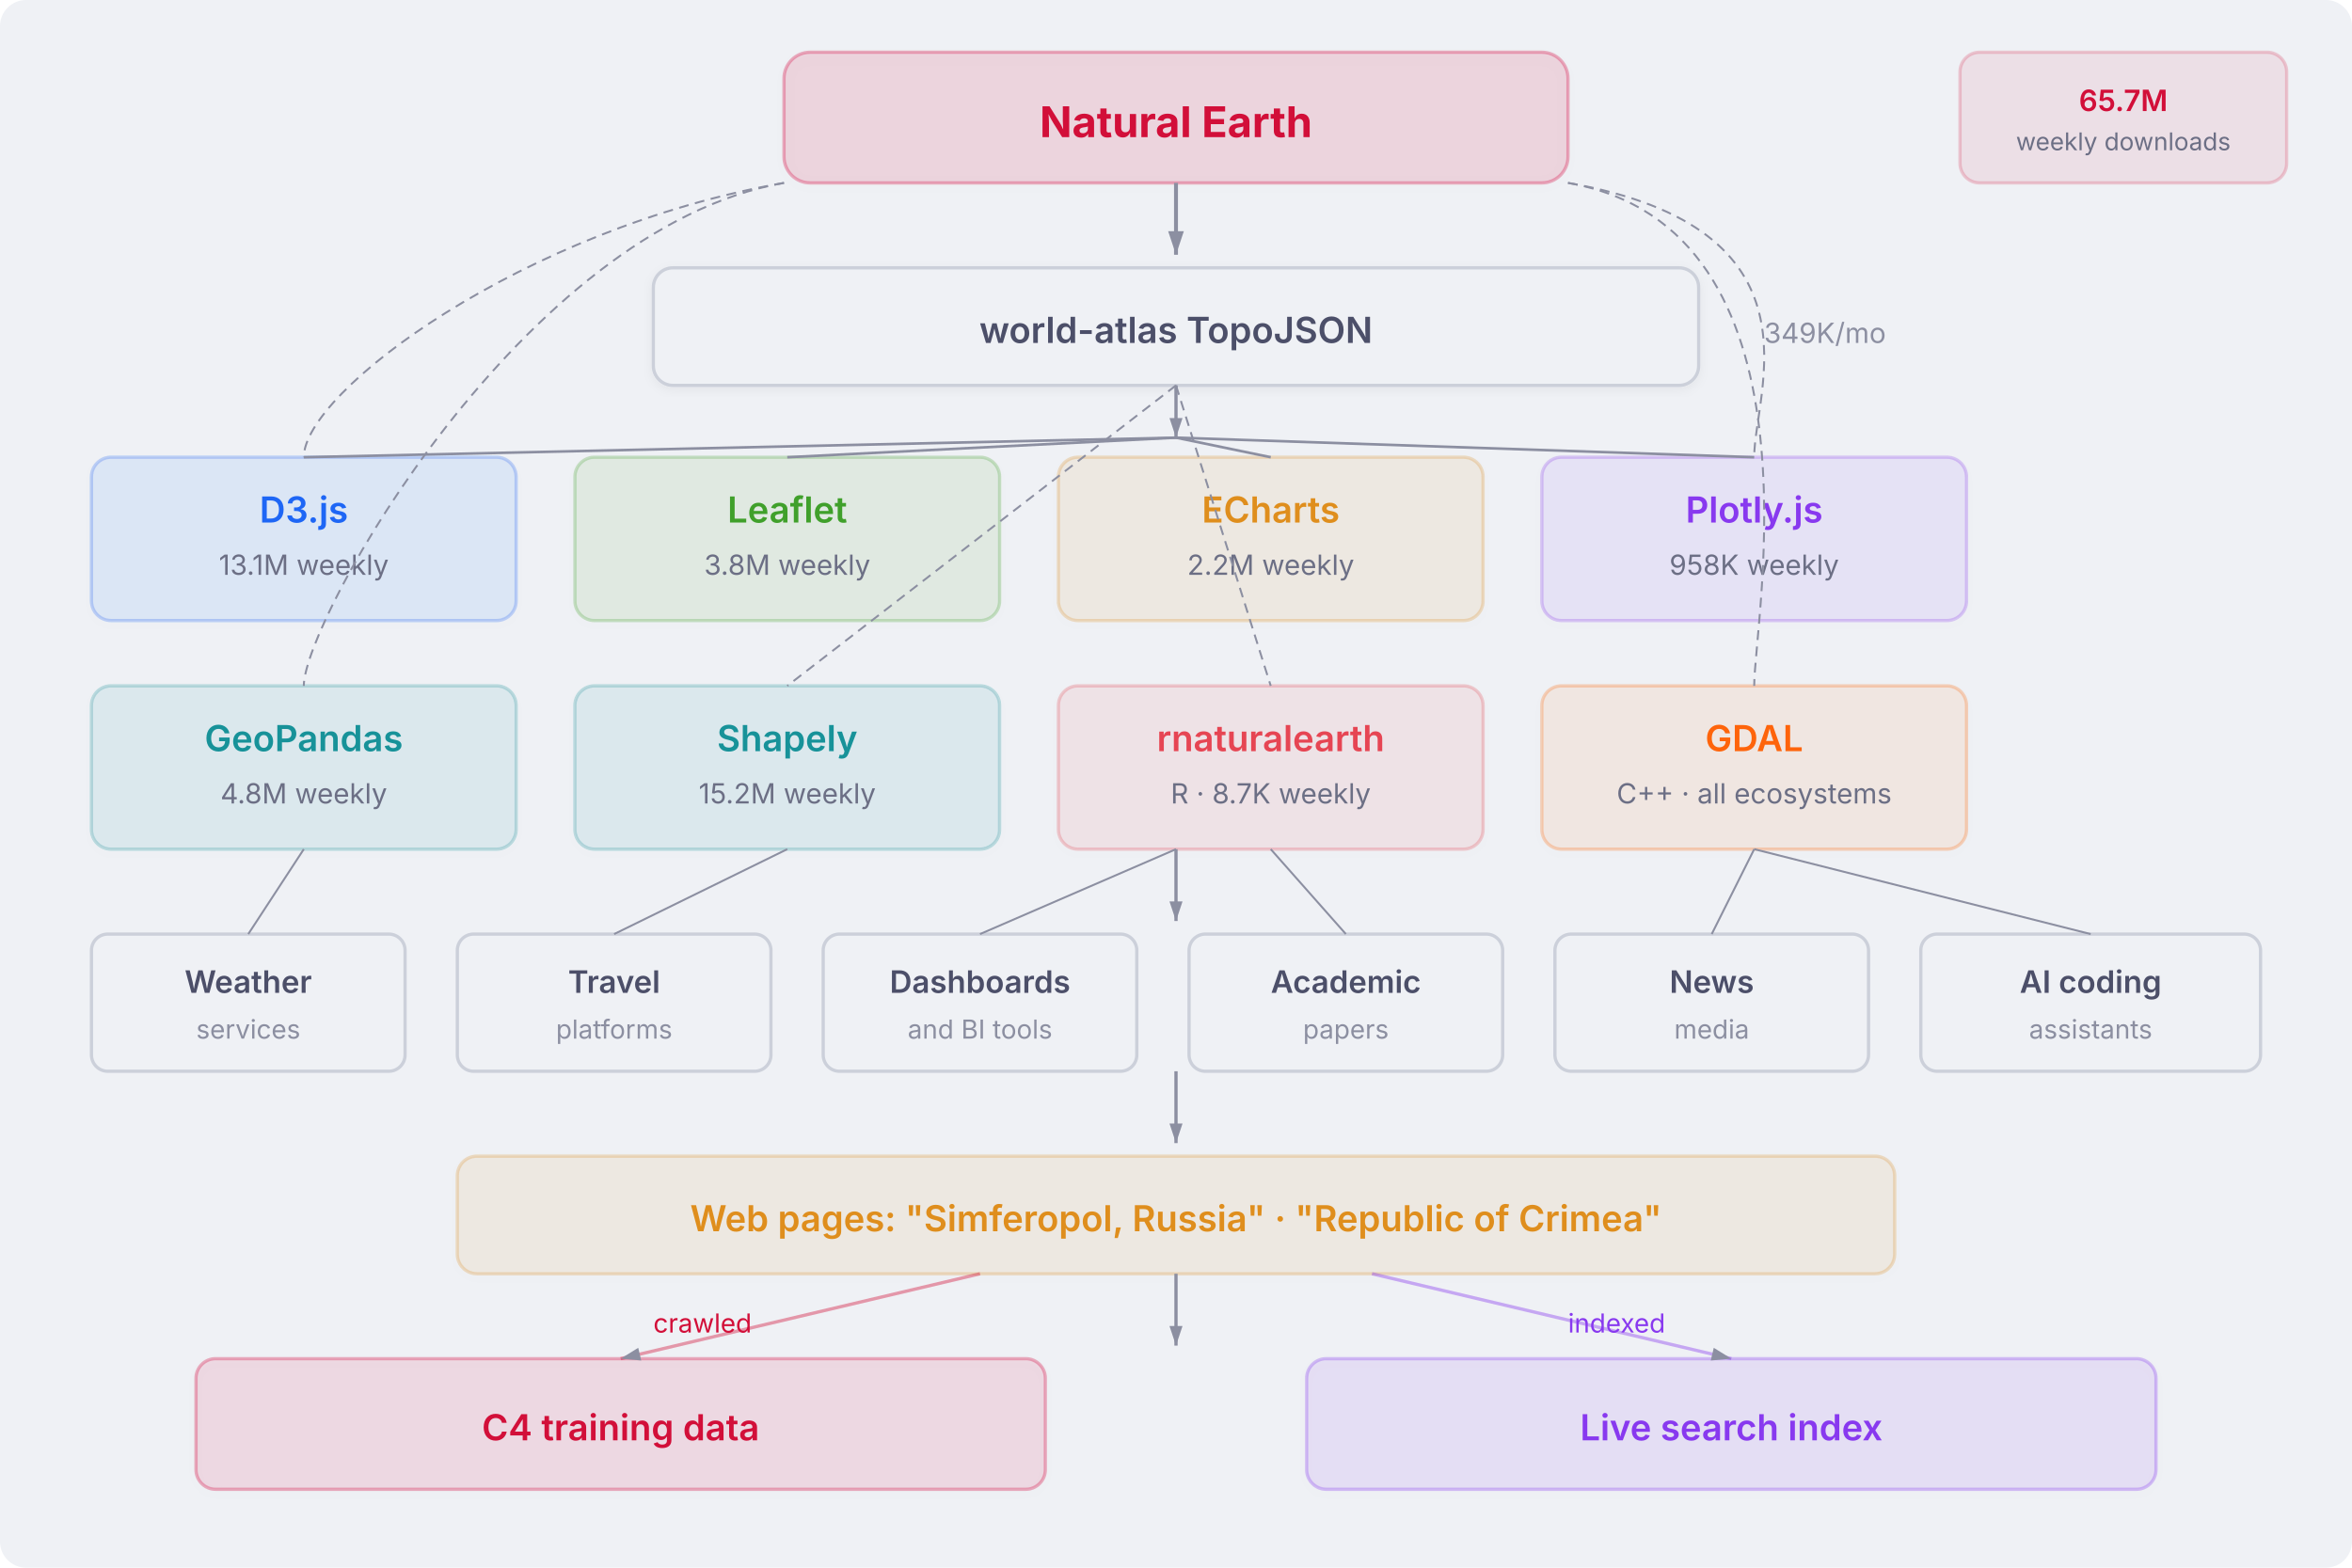
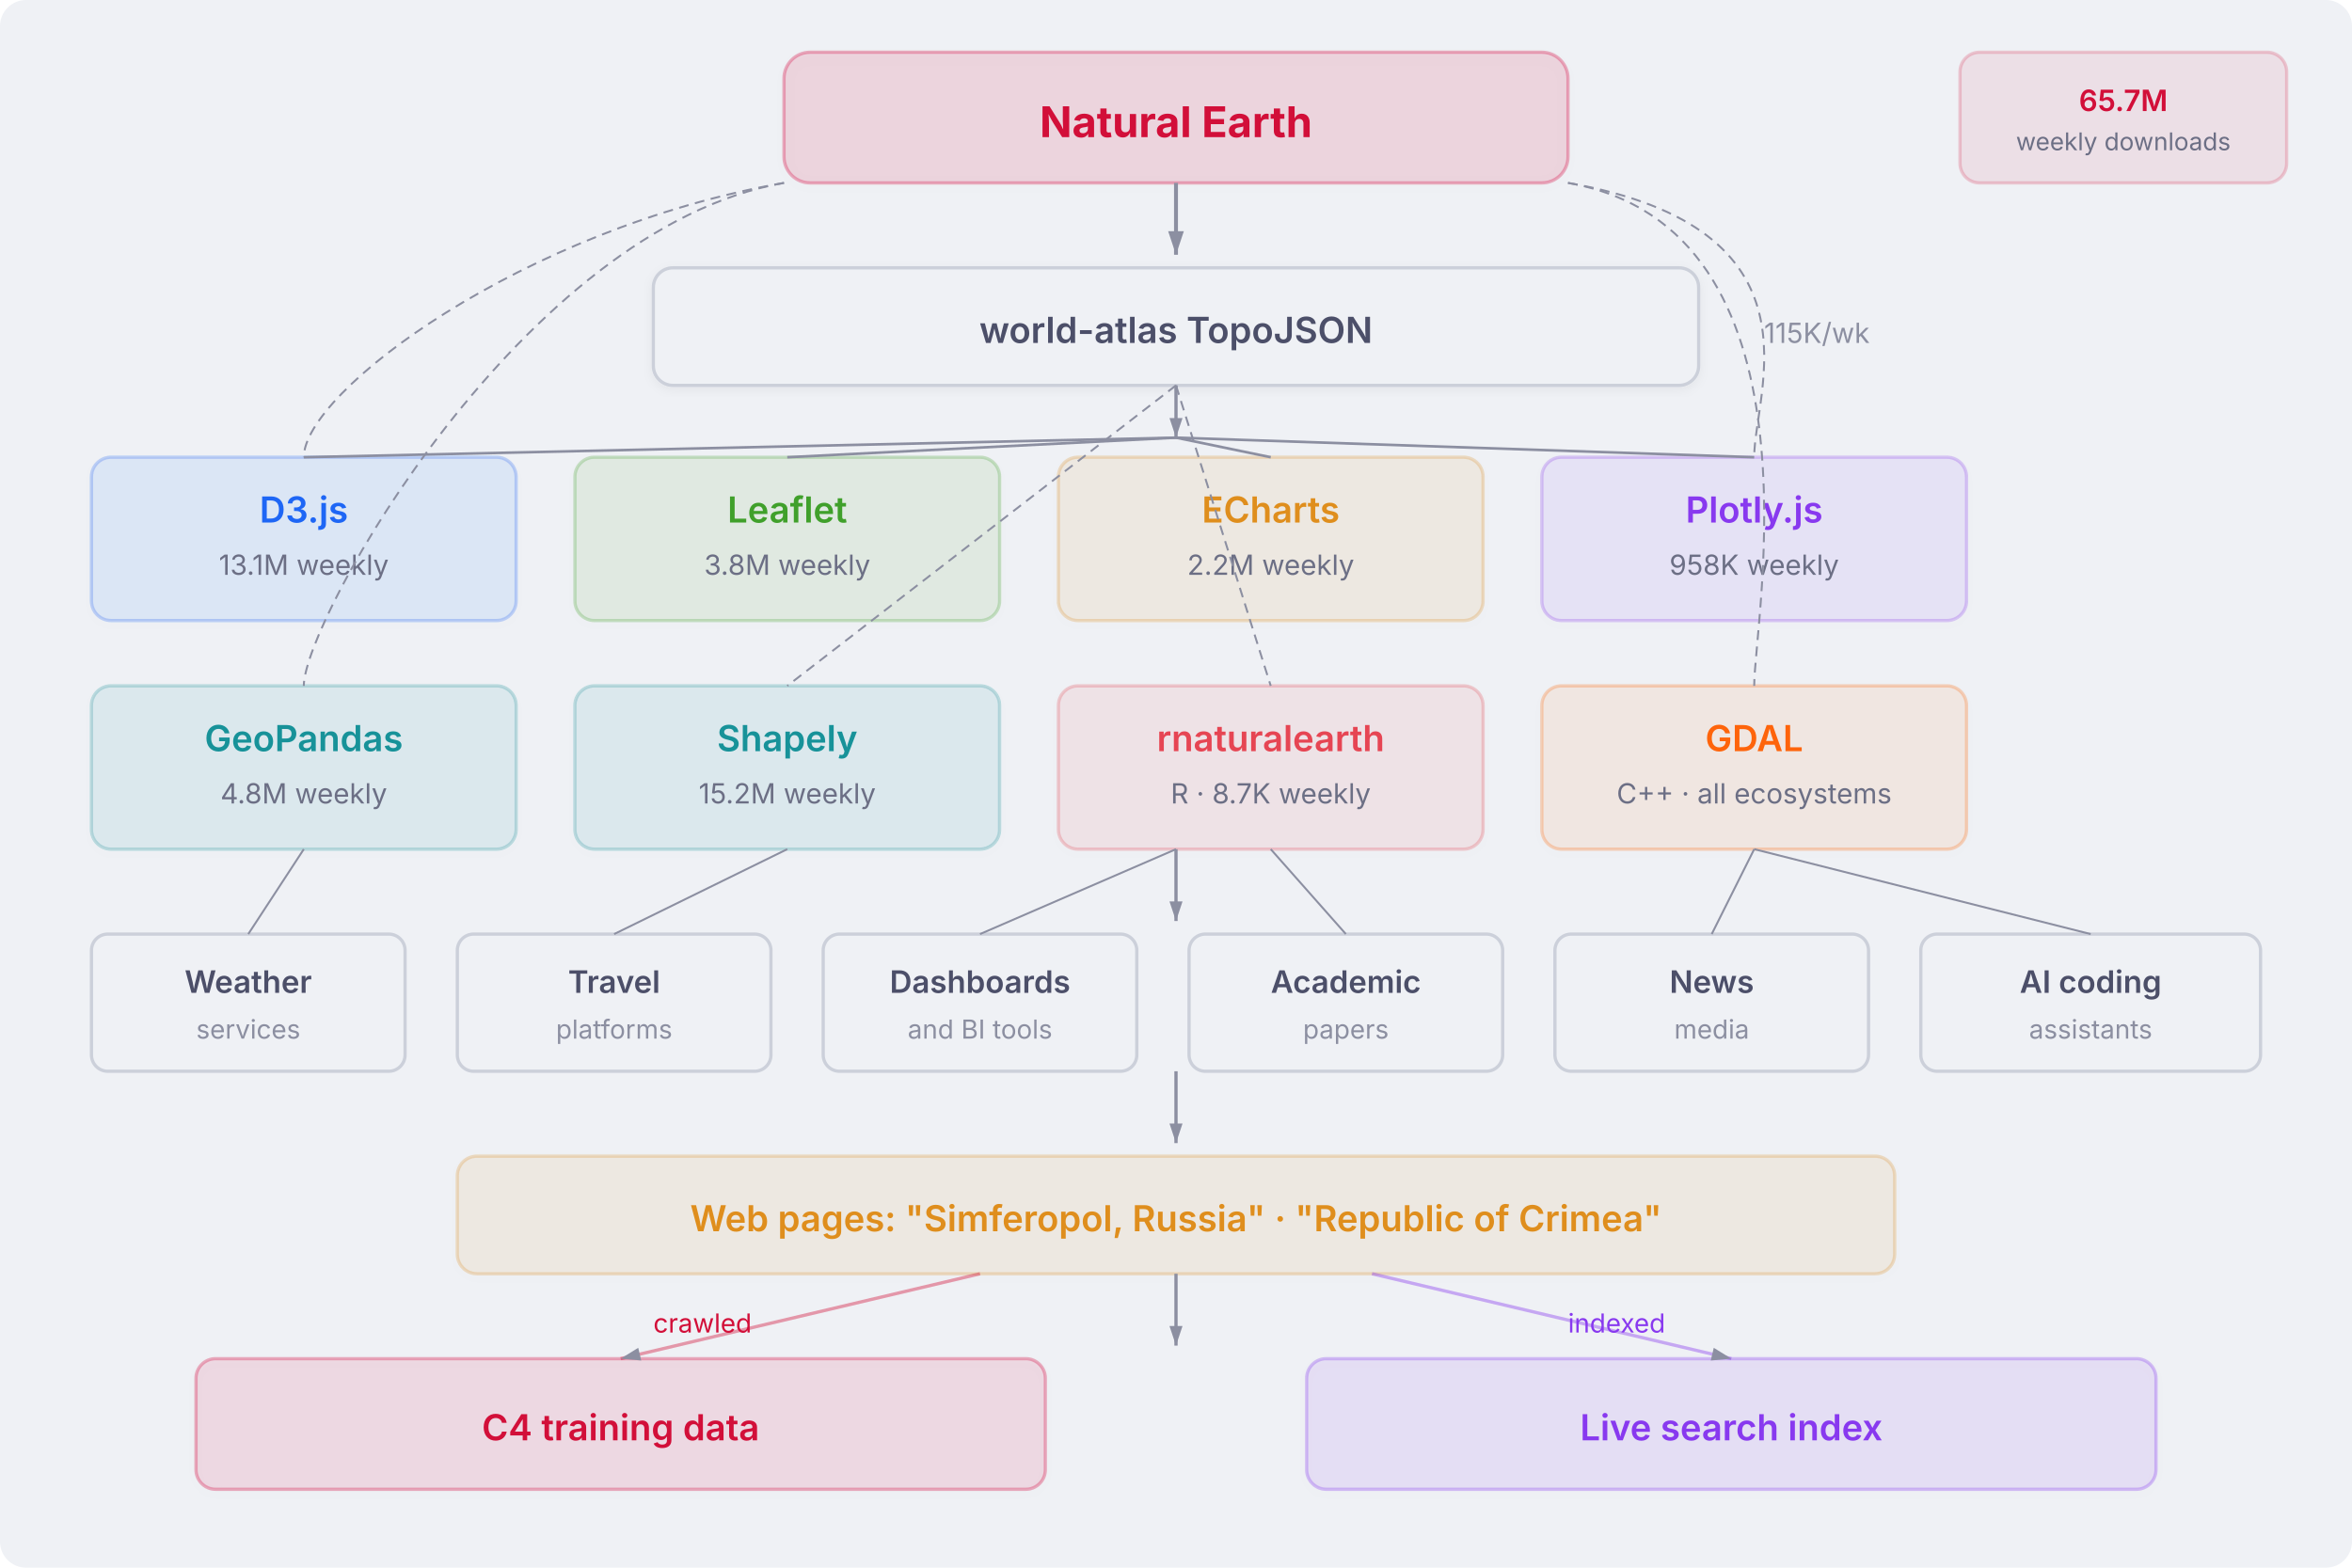
<svg xmlns="http://www.w3.org/2000/svg" viewBox="0 0 720 480" font-family="'Inter', 'Helvetica Neue', sans-serif">
  <defs>
    <marker id="a" markerWidth="6" markerHeight="4" refX="6" refY="2" orient="auto">
      <polygon points="0 0,6 2,0 4" fill="#8c8fa1" />
    </marker>
    <filter id="s">
      <feDropShadow dx="0" dy="1" stdDeviation="1.5" flood-opacity="0.05" />
    </filter>
  </defs>
  <rect width="720" height="480" fill="#eff1f5" rx="8" />
  <rect x="240" y="16" width="240" height="40" rx="8" fill="#d20f39" fill-opacity="0.12" stroke="#d20f39" stroke-opacity="0.3" filter="url(#s)" />
  <text x="360" y="42" text-anchor="middle" font-size="13" font-weight="700" fill="#d20f39">Natural Earth</text>
  <line x1="360" y1="56" x2="360" y2="78" stroke="#8c8fa1" stroke-width="1.2" marker-end="url(#a)" />
  <rect x="200" y="82" width="320" height="36" rx="6" fill="#eff1f5" stroke="#ccd0da" filter="url(#s)" />
  <text x="360" y="105" text-anchor="middle" font-size="11" font-weight="600" fill="#4c4f69">world-atlas TopoJSON</text>
-   <text x="540" y="105" font-size="8.5" fill="#8c8fa1">349K/mo</text>
+   <text x="540" y="105" font-size="8.5" fill="#8c8fa1">115K/wk</text>
  <line x1="360" y1="118" x2="360" y2="134" stroke="#8c8fa1" stroke-width="1" marker-end="url(#a)" />
  <rect x="28" y="140" width="130" height="50" rx="6" fill="#1e66f5" fill-opacity="0.08" stroke="#1e66f5" stroke-opacity="0.25" filter="url(#s)" />
  <text x="93" y="160" text-anchor="middle" font-size="11" font-weight="600" fill="#1e66f5">D3.js</text>
  <text x="93" y="176" text-anchor="middle" font-size="8.5" fill="#6c6f85">13.1M weekly</text>
  <rect x="176" y="140" width="130" height="50" rx="6" fill="#40a02b" fill-opacity="0.08" stroke="#40a02b" stroke-opacity="0.25" filter="url(#s)" />
  <text x="241" y="160" text-anchor="middle" font-size="11" font-weight="600" fill="#40a02b">Leaflet</text>
  <text x="241" y="176" text-anchor="middle" font-size="8.5" fill="#6c6f85">3.8M weekly</text>
  <rect x="324" y="140" width="130" height="50" rx="6" fill="#df8e1d" fill-opacity="0.08" stroke="#df8e1d" stroke-opacity="0.25" filter="url(#s)" />
  <text x="389" y="160" text-anchor="middle" font-size="11" font-weight="600" fill="#df8e1d">ECharts</text>
  <text x="389" y="176" text-anchor="middle" font-size="8.5" fill="#6c6f85">2.2M weekly</text>
  <rect x="472" y="140" width="130" height="50" rx="6" fill="#8839ef" fill-opacity="0.08" stroke="#8839ef" stroke-opacity="0.25" filter="url(#s)" />
  <text x="537" y="160" text-anchor="middle" font-size="11" font-weight="600" fill="#8839ef">Plotly.js</text>
  <text x="537" y="176" text-anchor="middle" font-size="8.5" fill="#6c6f85">958K weekly</text>
  <line x1="360" y1="134" x2="93" y2="140" stroke="#8c8fa1" stroke-width="0.8" />
  <line x1="360" y1="134" x2="241" y2="140" stroke="#8c8fa1" stroke-width="0.8" />
  <line x1="360" y1="134" x2="389" y2="140" stroke="#8c8fa1" stroke-width="0.8" />
  <line x1="360" y1="134" x2="537" y2="140" stroke="#8c8fa1" stroke-width="0.8" />
  <rect x="28" y="210" width="130" height="50" rx="6" fill="#179299" fill-opacity="0.08" stroke="#179299" stroke-opacity="0.25" filter="url(#s)" />
  <text x="93" y="230" text-anchor="middle" font-size="11" font-weight="600" fill="#179299">GeoPandas</text>
  <text x="93" y="246" text-anchor="middle" font-size="8.5" fill="#6c6f85">4.8M weekly</text>
  <rect x="176" y="210" width="130" height="50" rx="6" fill="#179299" fill-opacity="0.08" stroke="#179299" stroke-opacity="0.25" filter="url(#s)" />
  <text x="241" y="230" text-anchor="middle" font-size="11" font-weight="600" fill="#179299">Shapely</text>
  <text x="241" y="246" text-anchor="middle" font-size="8.5" fill="#6c6f85">15.2M weekly</text>
  <rect x="324" y="210" width="130" height="50" rx="6" fill="#e64553" fill-opacity="0.08" stroke="#e64553" stroke-opacity="0.25" filter="url(#s)" />
  <text x="389" y="230" text-anchor="middle" font-size="11" font-weight="600" fill="#e64553">rnaturalearth</text>
  <text x="389" y="246" text-anchor="middle" font-size="8.5" fill="#6c6f85">R · 8.7K weekly</text>
  <rect x="472" y="210" width="130" height="50" rx="6" fill="#fe640b" fill-opacity="0.08" stroke="#fe640b" stroke-opacity="0.25" filter="url(#s)" />
  <text x="537" y="230" text-anchor="middle" font-size="11" font-weight="600" fill="#fe640b">GDAL</text>
  <text x="537" y="246" text-anchor="middle" font-size="8.5" fill="#6c6f85">C++ · all ecosystems</text>
  <path d="M 240 56 C 160 70 93 120 93 140" fill="none" stroke="#8c8fa1" stroke-width="0.6" stroke-dasharray="3,2" />
  <path d="M 240 56 C 160 70 93 190 93 210" fill="none" stroke="#8c8fa1" stroke-width="0.6" stroke-dasharray="3,2" />
  <path d="M 480 56 C 560 70 537 120 537 140" fill="none" stroke="#8c8fa1" stroke-width="0.6" stroke-dasharray="3,2" />
  <path d="M 480 56 C 560 70 537 190 537 210" fill="none" stroke="#8c8fa1" stroke-width="0.6" stroke-dasharray="3,2" />
  <line x1="360" y1="118" x2="241" y2="210" stroke="#8c8fa1" stroke-width="0.6" stroke-dasharray="3,2" />
  <line x1="360" y1="118" x2="389" y2="210" stroke="#8c8fa1" stroke-width="0.6" stroke-dasharray="3,2" />
  <line x1="360" y1="260" x2="360" y2="282" stroke="#8c8fa1" stroke-width="1" marker-end="url(#a)" />
  <rect x="28" y="286" width="96" height="42" rx="5" fill="#eff1f5" stroke="#ccd0da" />
  <text x="76" y="304" text-anchor="middle" font-size="9.5" font-weight="600" fill="#4c4f69">Weather</text>
  <text x="76" y="318" text-anchor="middle" font-size="8" fill="#8c8fa1">services</text>
  <rect x="140" y="286" width="96" height="42" rx="5" fill="#eff1f5" stroke="#ccd0da" />
  <text x="188" y="304" text-anchor="middle" font-size="9.5" font-weight="600" fill="#4c4f69">Travel</text>
  <text x="188" y="318" text-anchor="middle" font-size="8" fill="#8c8fa1">platforms</text>
  <rect x="252" y="286" width="96" height="42" rx="5" fill="#eff1f5" stroke="#ccd0da" />
  <text x="300" y="304" text-anchor="middle" font-size="9.5" font-weight="600" fill="#4c4f69">Dashboards</text>
  <text x="300" y="318" text-anchor="middle" font-size="8" fill="#8c8fa1">and BI tools</text>
  <rect x="364" y="286" width="96" height="42" rx="5" fill="#eff1f5" stroke="#ccd0da" />
  <text x="412" y="304" text-anchor="middle" font-size="9.5" font-weight="600" fill="#4c4f69">Academic</text>
  <text x="412" y="318" text-anchor="middle" font-size="8" fill="#8c8fa1">papers</text>
  <rect x="476" y="286" width="96" height="42" rx="5" fill="#eff1f5" stroke="#ccd0da" />
  <text x="524" y="304" text-anchor="middle" font-size="9.5" font-weight="600" fill="#4c4f69">News</text>
  <text x="524" y="318" text-anchor="middle" font-size="8" fill="#8c8fa1">media</text>
  <rect x="588" y="286" width="104" height="42" rx="5" fill="#eff1f5" stroke="#ccd0da" />
  <text x="640" y="304" text-anchor="middle" font-size="9.5" font-weight="600" fill="#4c4f69">AI coding</text>
  <text x="640" y="318" text-anchor="middle" font-size="8" fill="#8c8fa1">assistants</text>
  <line x1="93" y1="260" x2="76" y2="286" stroke="#8c8fa1" stroke-width="0.6" />
  <line x1="241" y1="260" x2="188" y2="286" stroke="#8c8fa1" stroke-width="0.6" />
  <line x1="360" y1="260" x2="300" y2="286" stroke="#8c8fa1" stroke-width="0.6" />
  <line x1="389" y1="260" x2="412" y2="286" stroke="#8c8fa1" stroke-width="0.6" />
  <line x1="537" y1="260" x2="524" y2="286" stroke="#8c8fa1" stroke-width="0.6" />
  <line x1="537" y1="260" x2="640" y2="286" stroke="#8c8fa1" stroke-width="0.6" />
  <line x1="360" y1="328" x2="360" y2="350" stroke="#8c8fa1" stroke-width="1" marker-end="url(#a)" />
  <rect x="140" y="354" width="440" height="36" rx="6" fill="#df8e1d" fill-opacity="0.08" stroke="#df8e1d" stroke-opacity="0.25" filter="url(#s)" />
  <text x="360" y="377" text-anchor="middle" font-size="11" font-weight="600" fill="#df8e1d">Web pages: "Simferopol, Russia" · "Republic of Crimea"</text>
  <line x1="360" y1="390" x2="360" y2="412" stroke="#8c8fa1" stroke-width="1" marker-end="url(#a)" />
  <rect x="60" y="416" width="260" height="40" rx="6" fill="#d20f39" fill-opacity="0.1" stroke="#d20f39" stroke-opacity="0.3" filter="url(#s)" />
  <text x="190" y="441" text-anchor="middle" font-size="11" font-weight="600" fill="#d20f39">C4 training data</text>
  <rect x="400" y="416" width="260" height="40" rx="6" fill="#8839ef" fill-opacity="0.1" stroke="#8839ef" stroke-opacity="0.3" filter="url(#s)" />
  <text x="530" y="441" text-anchor="middle" font-size="11" font-weight="600" fill="#8839ef">Live search index</text>
  <line x1="300" y1="390" x2="190" y2="416" stroke="#d20f39" stroke-opacity="0.4" stroke-width="1" marker-end="url(#a)" />
  <line x1="420" y1="390" x2="530" y2="416" stroke="#8839ef" stroke-opacity="0.4" stroke-width="1" marker-end="url(#a)" />
  <text x="200" y="408" font-size="8" fill="#d20f39">crawled</text>
  <text x="480" y="408" font-size="8" fill="#8839ef">indexed</text>
  <rect x="600" y="16" width="100" height="40" rx="6" fill="#d20f39" fill-opacity="0.08" stroke="#d20f39" stroke-opacity="0.2" />
  <text x="650" y="34" text-anchor="middle" font-size="9" font-weight="600" fill="#d20f39">65.7M</text>
  <text x="650" y="46" text-anchor="middle" font-size="7.5" fill="#6c6f85">weekly downloads</text>
</svg>
